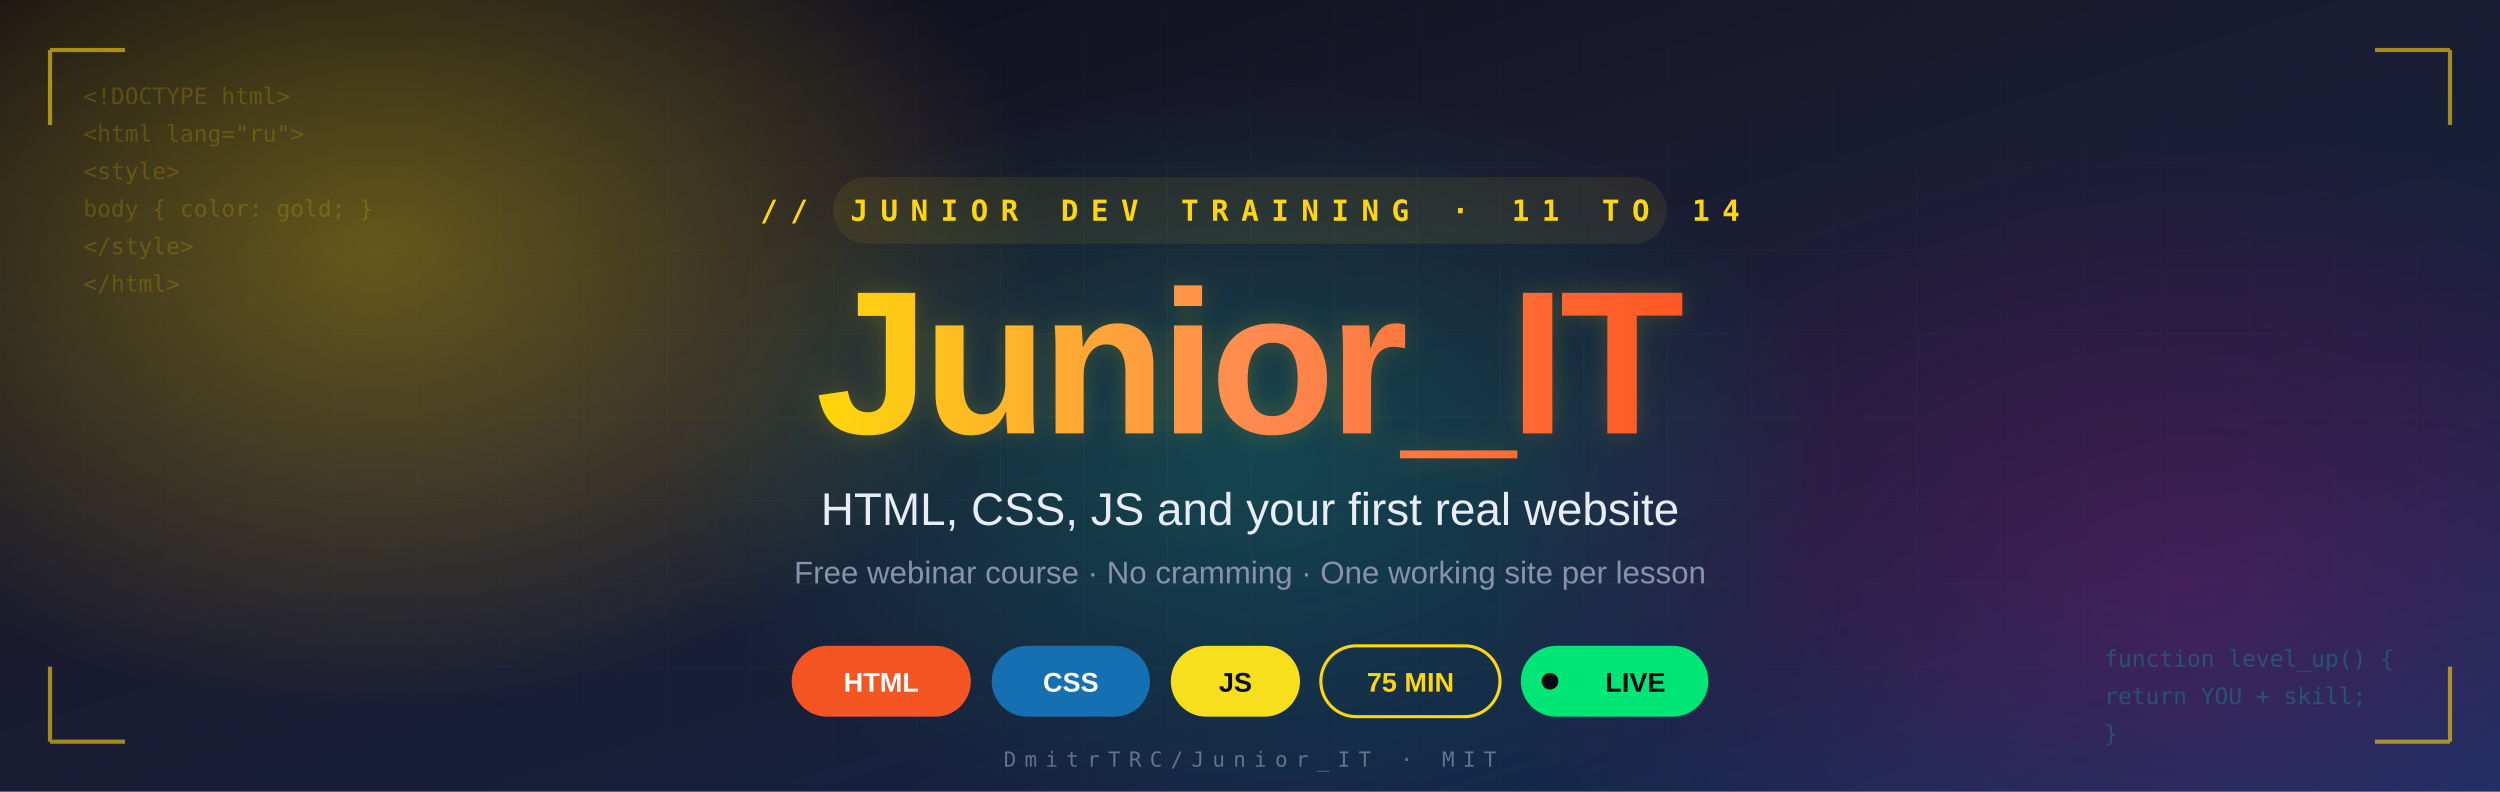
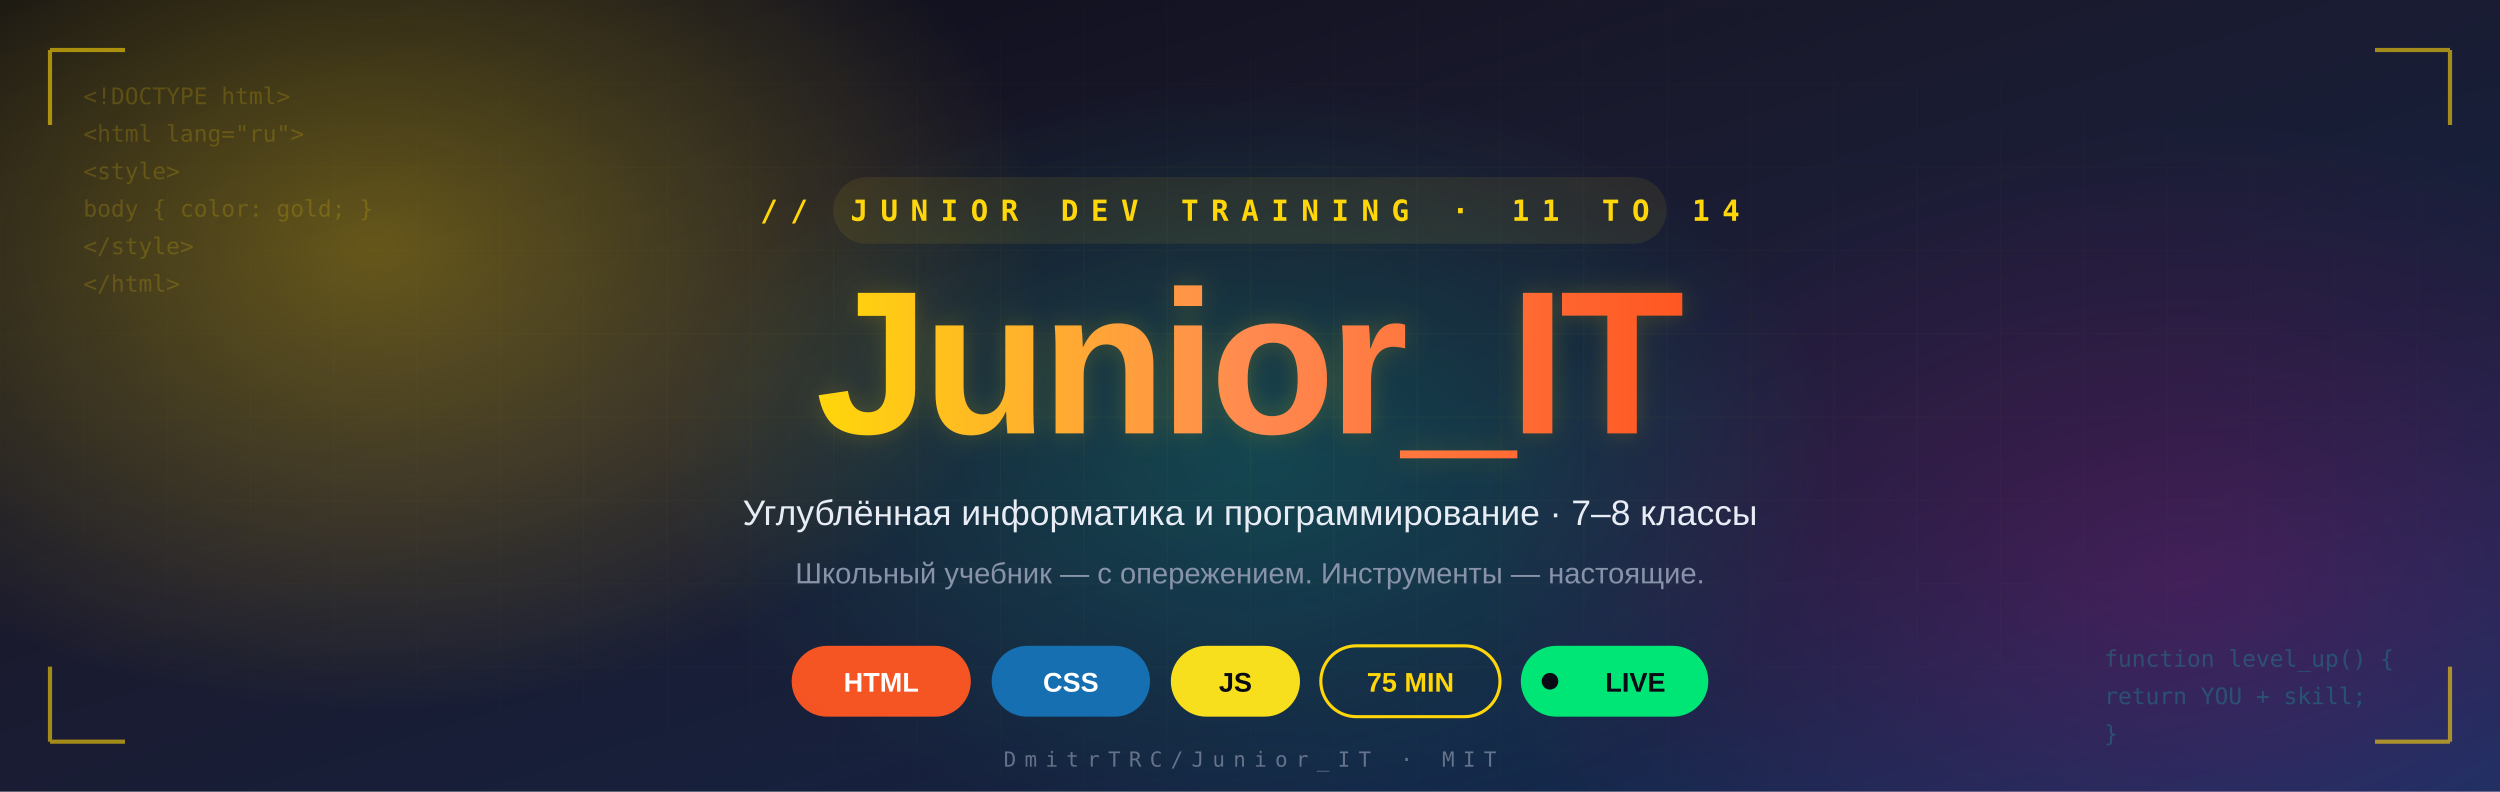
<svg xmlns="http://www.w3.org/2000/svg" viewBox="0 0 1200 380" width="1200" height="380" role="img" aria-label="Junior_IT - course banner">
  <defs>
    <linearGradient id="bg" x1="0%" y1="0%" x2="100%" y2="100%">
      <stop offset="0%" stop-color="#0a0a14" />
      <stop offset="40%" stop-color="#1a1a2e" />
      <stop offset="70%" stop-color="#16213e" />
      <stop offset="100%" stop-color="#0f3460" />
    </linearGradient>
    <linearGradient id="titleGrad" x1="0%" y1="0%" x2="100%" y2="0%">
      <stop offset="0%" stop-color="#ffd60a" />
      <stop offset="50%" stop-color="#ff8a50" />
      <stop offset="100%" stop-color="#ff5722" />
    </linearGradient>
    <radialGradient id="glow1" cx="50%" cy="50%" r="50%">
      <stop offset="0%" stop-color="#ffd60a" stop-opacity="0.35" />
      <stop offset="100%" stop-color="#ffd60a" stop-opacity="0" />
    </radialGradient>
    <radialGradient id="glow2" cx="50%" cy="50%" r="50%">
      <stop offset="0%" stop-color="#00ffc8" stop-opacity="0.18" />
      <stop offset="100%" stop-color="#00ffc8" stop-opacity="0" />
    </radialGradient>
    <radialGradient id="glow3" cx="50%" cy="50%" r="50%">
      <stop offset="0%" stop-color="#ff0096" stop-opacity="0.2" />
      <stop offset="100%" stop-color="#ff0096" stop-opacity="0" />
    </radialGradient>
    <pattern id="grid" width="40" height="40" patternUnits="userSpaceOnUse">
      <path d="M 40 0 L 0 0 0 40" fill="none" stroke="#ffd60a" stroke-width="0.5" opacity="0.08" />
    </pattern>
    <radialGradient id="gridMask" cx="50%" cy="50%" r="60%">
      <stop offset="0%" stop-color="white" />
      <stop offset="100%" stop-color="black" />
    </radialGradient>
    <mask id="fadeMask">
      <rect width="1200" height="380" fill="url(#gridMask)" />
    </mask>
    <filter id="textGlow" x="-20%" y="-20%" width="140%" height="140%">
      <feGaussianBlur stdDeviation="6" result="b" />
      <feMerge>
        <feMergeNode in="b" />
        <feMergeNode in="SourceGraphic" />
      </feMerge>
    </filter>
  </defs>
  <rect width="1200" height="380" fill="url(#bg)" />
  <rect width="1200" height="380" fill="url(#grid)" mask="url(#fadeMask)" />
  <ellipse cx="180" cy="120" rx="320" ry="220" fill="url(#glow1)" />
  <ellipse cx="1050" cy="280" rx="340" ry="220" fill="url(#glow3)" />
  <ellipse cx="600" cy="220" rx="280" ry="180" fill="url(#glow2)" />
  <g font-family="ui-monospace, monospace" font-size="11" fill="#ffd60a" opacity="0.18">
    <text x="40" y="50">&lt;!DOCTYPE html&gt;</text>
    <text x="40" y="68">&lt;html lang="ru"&gt;</text>
    <text x="40" y="86">  &lt;style&gt;</text>
    <text x="40" y="104">    body { color: gold; }</text>
    <text x="40" y="122">  &lt;/style&gt;</text>
    <text x="40" y="140">&lt;/html&gt;</text>
  </g>
  <g font-family="ui-monospace, monospace" font-size="11" fill="#00ffc8" opacity="0.2">
    <text x="1010" y="320">function level_up() {</text>
    <text x="1010" y="338">  return YOU + skill;</text>
    <text x="1010" y="356">}</text>
  </g>
  <g font-family="ui-monospace, monospace" font-size="14" fill="#ffd60a" letter-spacing="6">
    <rect x="400" y="85" width="400" height="32" rx="16" fill="#ffd60a" opacity="0.08" />
    <text x="600" y="106" text-anchor="middle" font-weight="700">// JUNIOR DEV TRAINING · 11 TO 14</text>
  </g>
  <g font-family="'Rubik', 'Helvetica Neue', Arial, sans-serif" font-weight="700">
    <text x="600" y="208" text-anchor="middle" font-size="98" fill="#ffd60a" opacity="0.18" filter="url(#textGlow)" letter-spacing="-3">Junior_IT</text>
    <text x="600" y="208" text-anchor="middle" font-size="98" fill="url(#titleGrad)" letter-spacing="-3">Junior_IT</text>
  </g>
  <g font-family="'Rubik', 'Helvetica Neue', Arial, sans-serif">
-     <text x="600" y="252" text-anchor="middle" font-size="22" fill="#e8ecf5" font-weight="500">
-       HTML, CSS, JS and your first real website
+     <text x="600" y="252" text-anchor="middle" font-size="17" fill="#e8ecf5" font-weight="500">
+       Углублённая информатика и программирование · 7–8 классы
    </text>
-     <text x="600" y="280" text-anchor="middle" font-size="15" fill="#8892a8" font-weight="400">
-       Free webinar course · No cramming · One working site per lesson
+     <text x="600" y="280" text-anchor="middle" font-size="14" fill="#8892a8" font-weight="400">
+       Школьный учебник — с опережением. Инструменты — настоящие.
    </text>
  </g>
  <g font-family="'Rubik', 'Helvetica Neue', Arial, sans-serif" font-size="13" font-weight="600">
    <g transform="translate(380, 310)">
      <rect width="86" height="34" rx="17" fill="#ff5722" opacity="0.95" />
      <text x="43" y="22" text-anchor="middle" fill="#fff">HTML</text>
    </g>
    <g transform="translate(476, 310)">
      <rect width="76" height="34" rx="17" fill="#1572B6" opacity="0.95" />
      <text x="38" y="22" text-anchor="middle" fill="#fff">CSS</text>
    </g>
    <g transform="translate(562, 310)">
      <rect width="62" height="34" rx="17" fill="#F7DF1E" />
      <text x="31" y="22" text-anchor="middle" fill="#0a0a14" font-weight="700">JS</text>
    </g>
    <g transform="translate(634, 310)">
      <rect width="86" height="34" rx="17" fill="none" stroke="#ffd60a" stroke-width="1.5" />
      <text x="43" y="22" text-anchor="middle" fill="#ffd60a">75 MIN</text>
    </g>
    <g transform="translate(730, 310)">
      <rect width="90" height="34" rx="17" fill="#00e676" />
      <circle cx="14" cy="17" r="4" fill="#0a0a14" />
      <text x="55" y="22" text-anchor="middle" fill="#0a0a14" font-weight="700">LIVE</text>
    </g>
  </g>
  <g stroke="#ffd60a" stroke-width="2" fill="none" opacity="0.6">
    <path d="M 24 24 L 24 60 M 24 24 L 60 24" />
    <path d="M 1176 24 L 1176 60 M 1176 24 L 1140 24" />
    <path d="M 24 356 L 24 320 M 24 356 L 60 356" />
    <path d="M 1176 356 L 1176 320 M 1176 356 L 1140 356" />
  </g>
  <text x="600" y="368" text-anchor="middle" font-family="ui-monospace, monospace" font-size="10" fill="#8892a8" letter-spacing="4" opacity="0.7">
    DmitrTRC/Junior_IT · MIT
  </text>
</svg>
